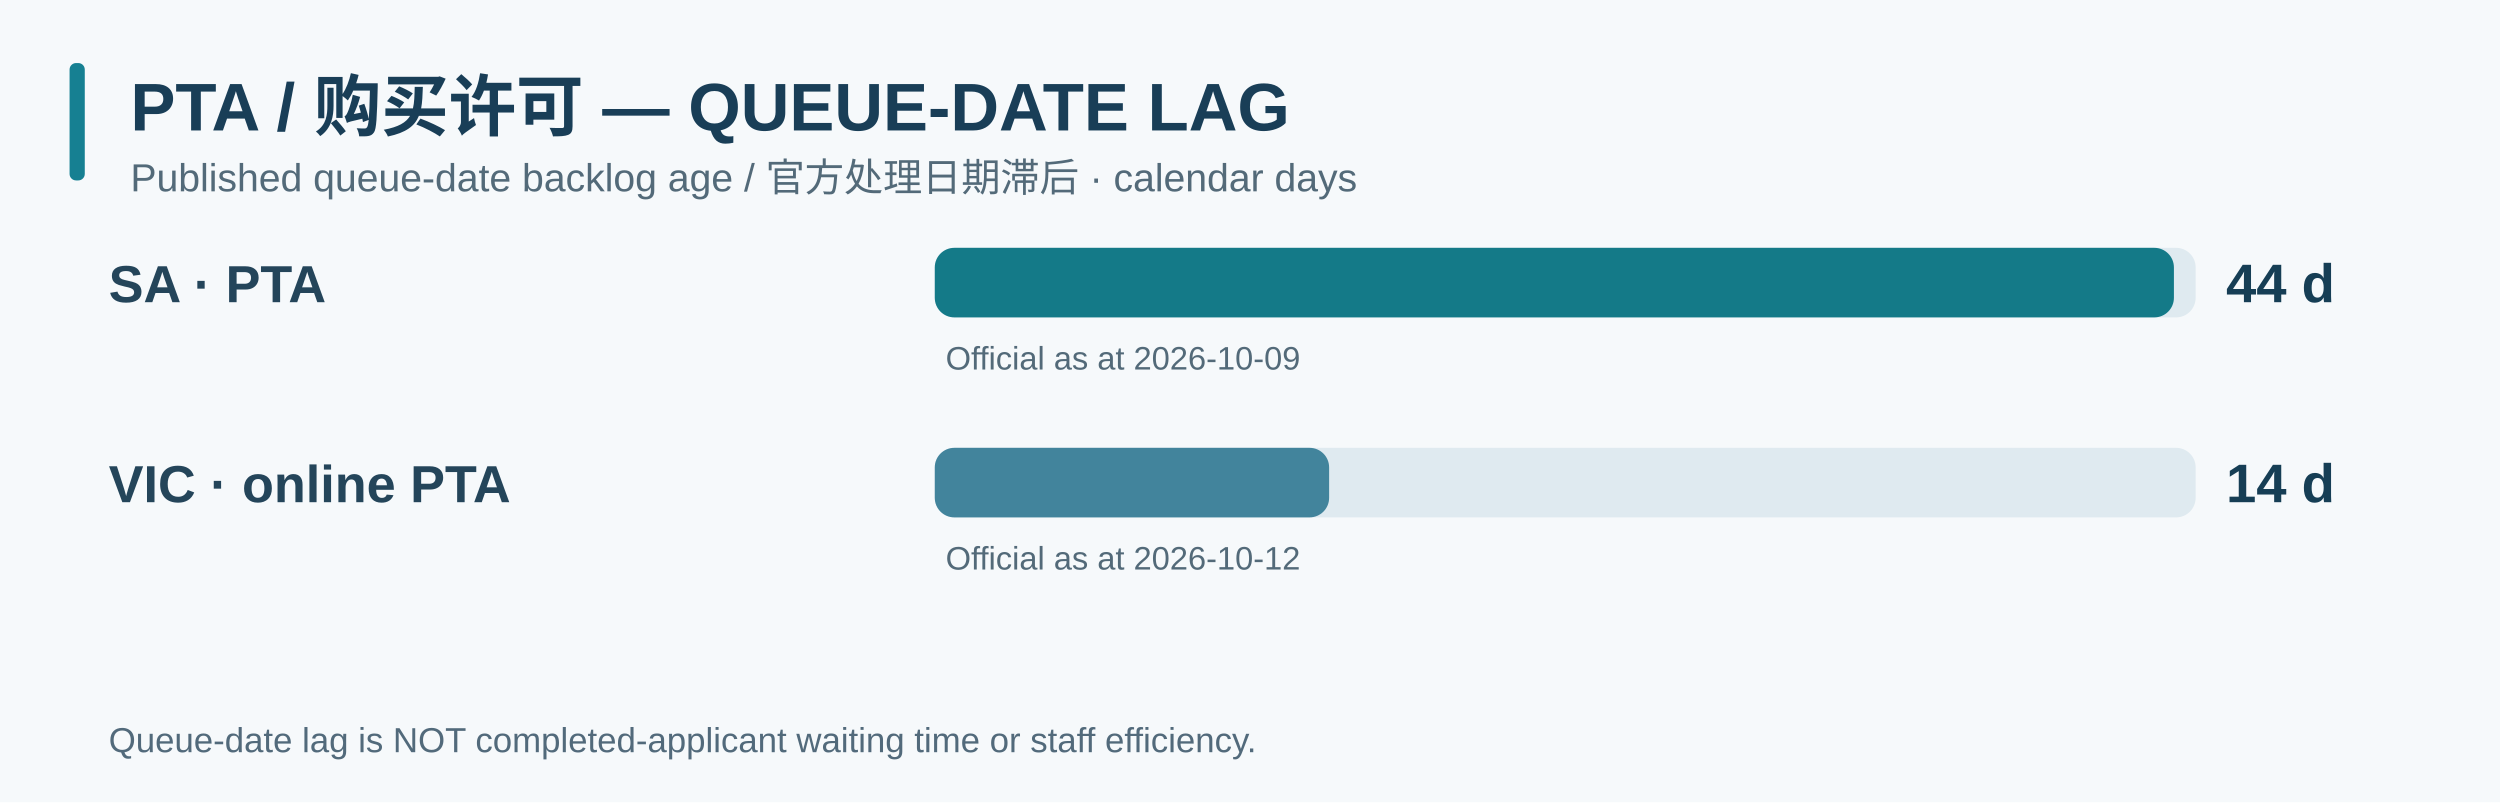
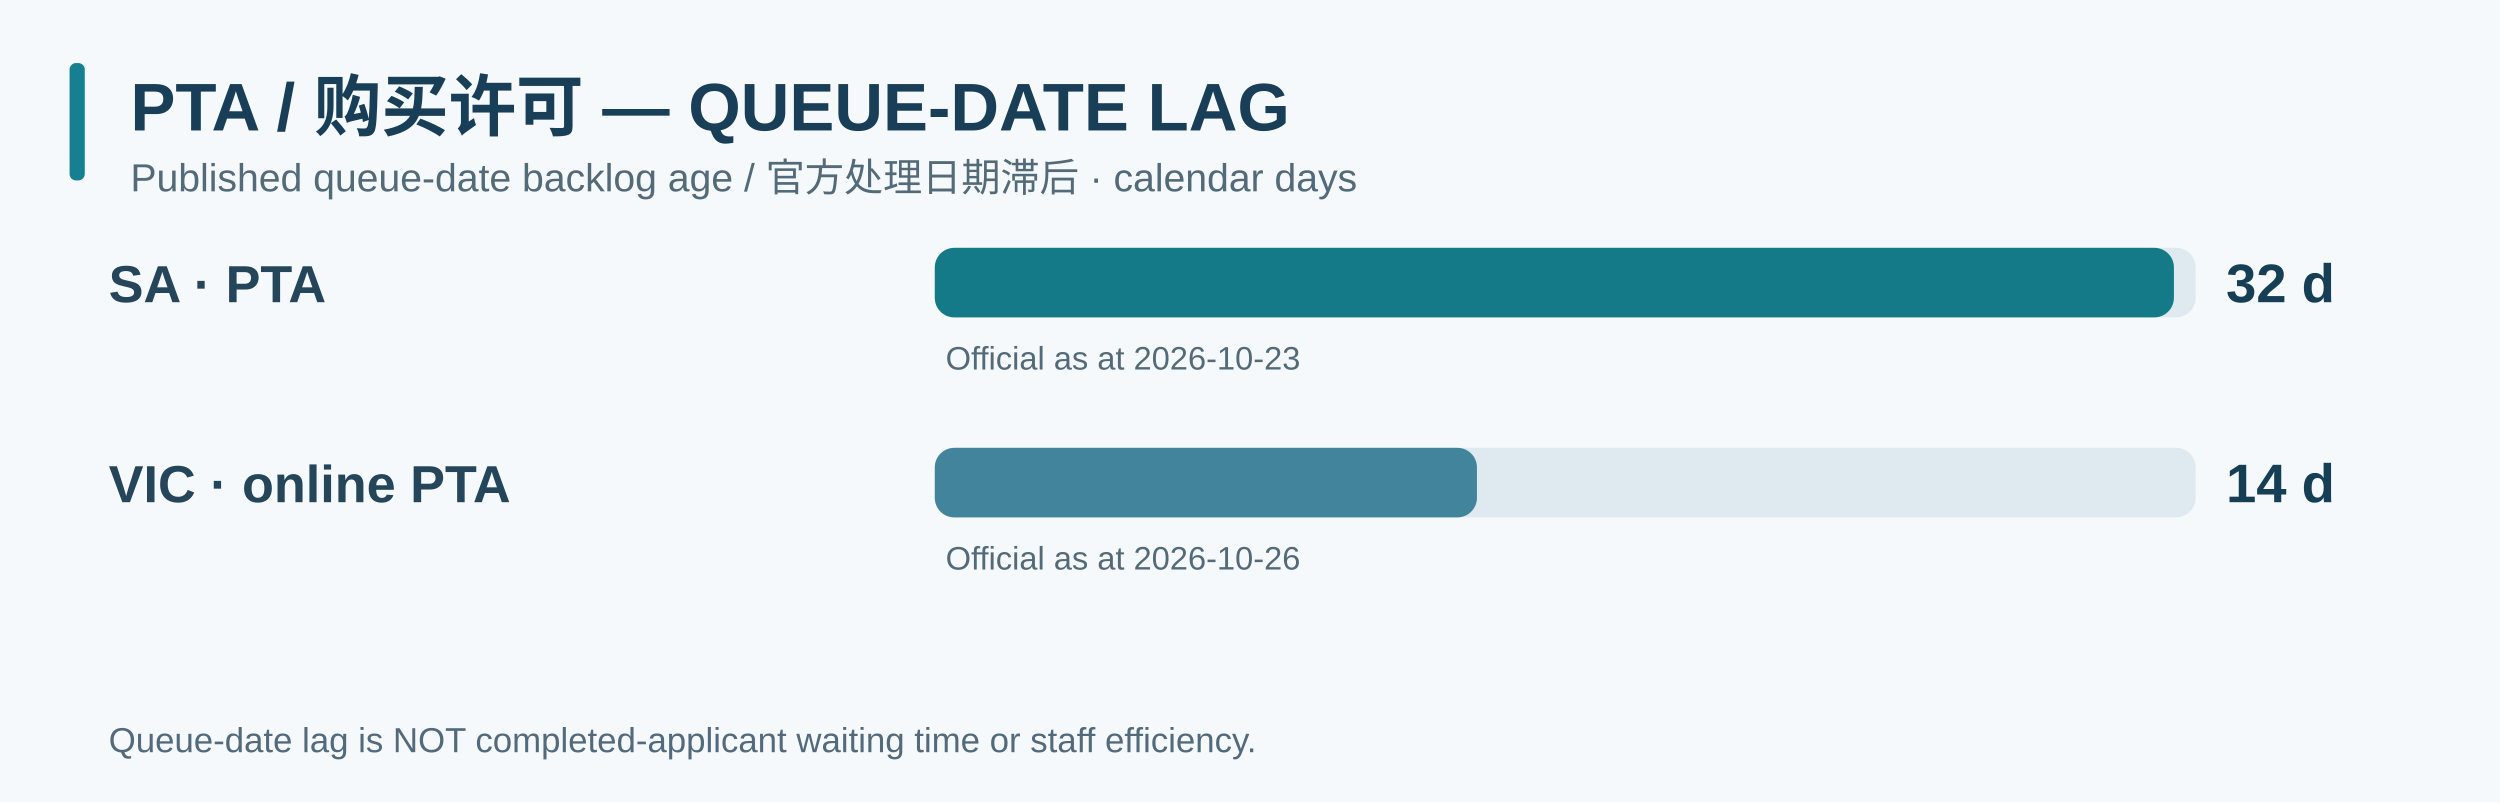
<svg xmlns="http://www.w3.org/2000/svg" width="1150" height="369" viewBox="0 0 1150 369" role="img" aria-label="PTA / 购买许可 — QUEUE-DATE LAG">
  <rect width="1150" height="369" fill="#f6f9fb" />
  <rect x="32" y="29" width="7" height="54" rx="3" fill="#168092" />
  <text x="60" y="60" font-size="31" font-weight="700" font-family="Arial,sans-serif" fill="#193e57">PTA / 购买许可 — QUEUE-DATE LAG</text>
  <text x="60" y="88" font-size="18" font-family="Arial,sans-serif" fill="#536a79">Published queue-date backlog age / 官方处理日期滞后 · calendar days</text>
  <text x="50" y="139" font-family="Arial,sans-serif" font-size="24" font-weight="700" fill="#24455a">SA · PTA</text>
  <rect x="430" y="114" width="580" height="32" rx="9" fill="#dfeaf0" />
  <rect x="430" y="114" width="570.0" height="32" rx="9" fill="#147a88" />
-   <text x="1024" y="139" font-family="Arial,sans-serif" font-size="25" font-weight="700" fill="#163e55">44 d</text>
-   <text x="435" y="170" font-family="Arial,sans-serif" font-size="15" fill="#536a79">Official as at 2026-10-09</text>
+   <text x="1024" y="139" font-family="Arial,sans-serif" font-size="25" font-weight="700" fill="#163e55">32 d</text>
+   <text x="435" y="170" font-family="Arial,sans-serif" font-size="15" fill="#536a79">Official as at 2026-10-23</text>
  <text x="50" y="231" font-family="Arial,sans-serif" font-size="24" font-weight="700" fill="#24455a">VIC · online PTA</text>
  <rect x="430" y="206" width="580" height="32" rx="9" fill="#dfeaf0" />
-   <rect x="430" y="206" width="181.4" height="32" rx="9" fill="#42849c" />
+   <rect x="430" y="206" width="249.4" height="32" rx="9" fill="#42849c" />
  <text x="1024" y="231" font-family="Arial,sans-serif" font-size="25" font-weight="700" fill="#163e55">14 d</text>
-   <text x="435" y="262" font-family="Arial,sans-serif" font-size="15" fill="#536a79">Official as at 2026-10-12</text>
+   <text x="435" y="262" font-family="Arial,sans-serif" font-size="15" fill="#536a79">Official as at 2026-10-26</text>
  <text x="50" y="346" font-family="Arial,sans-serif" font-size="16" fill="#526a7b">Queue-date lag is NOT completed-applicant waiting time or staff efficiency.</text>
</svg>
